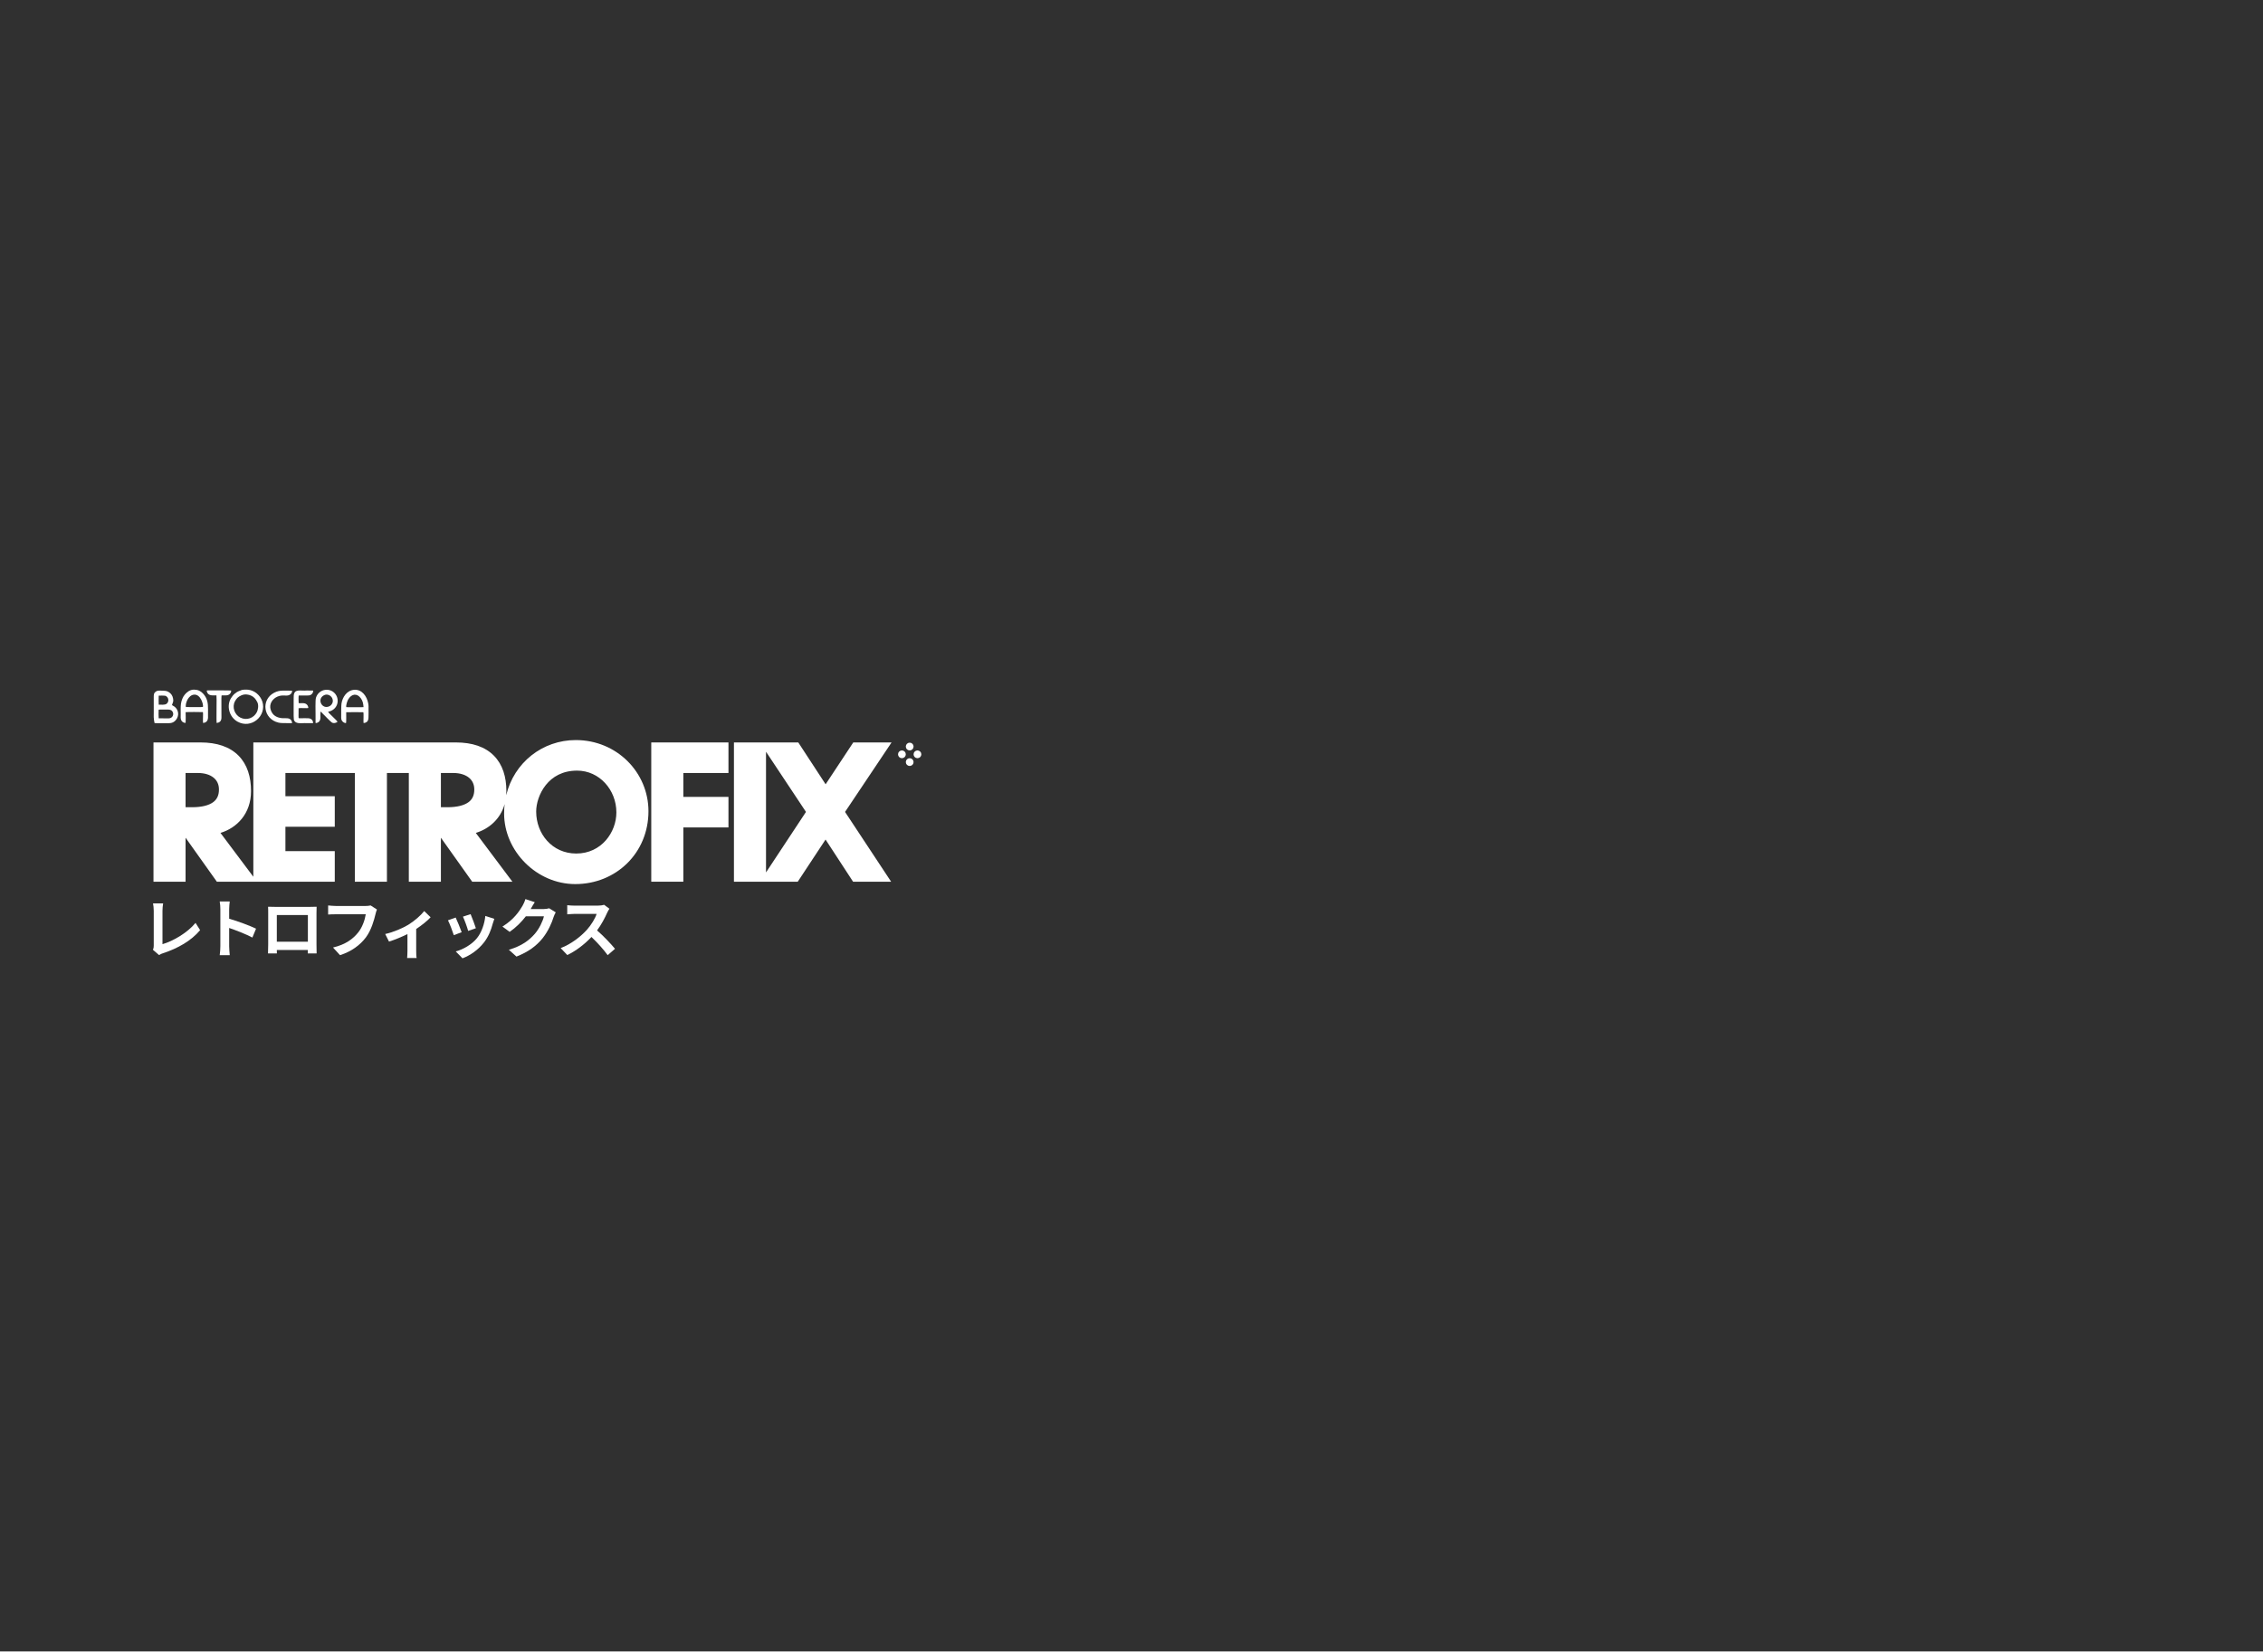
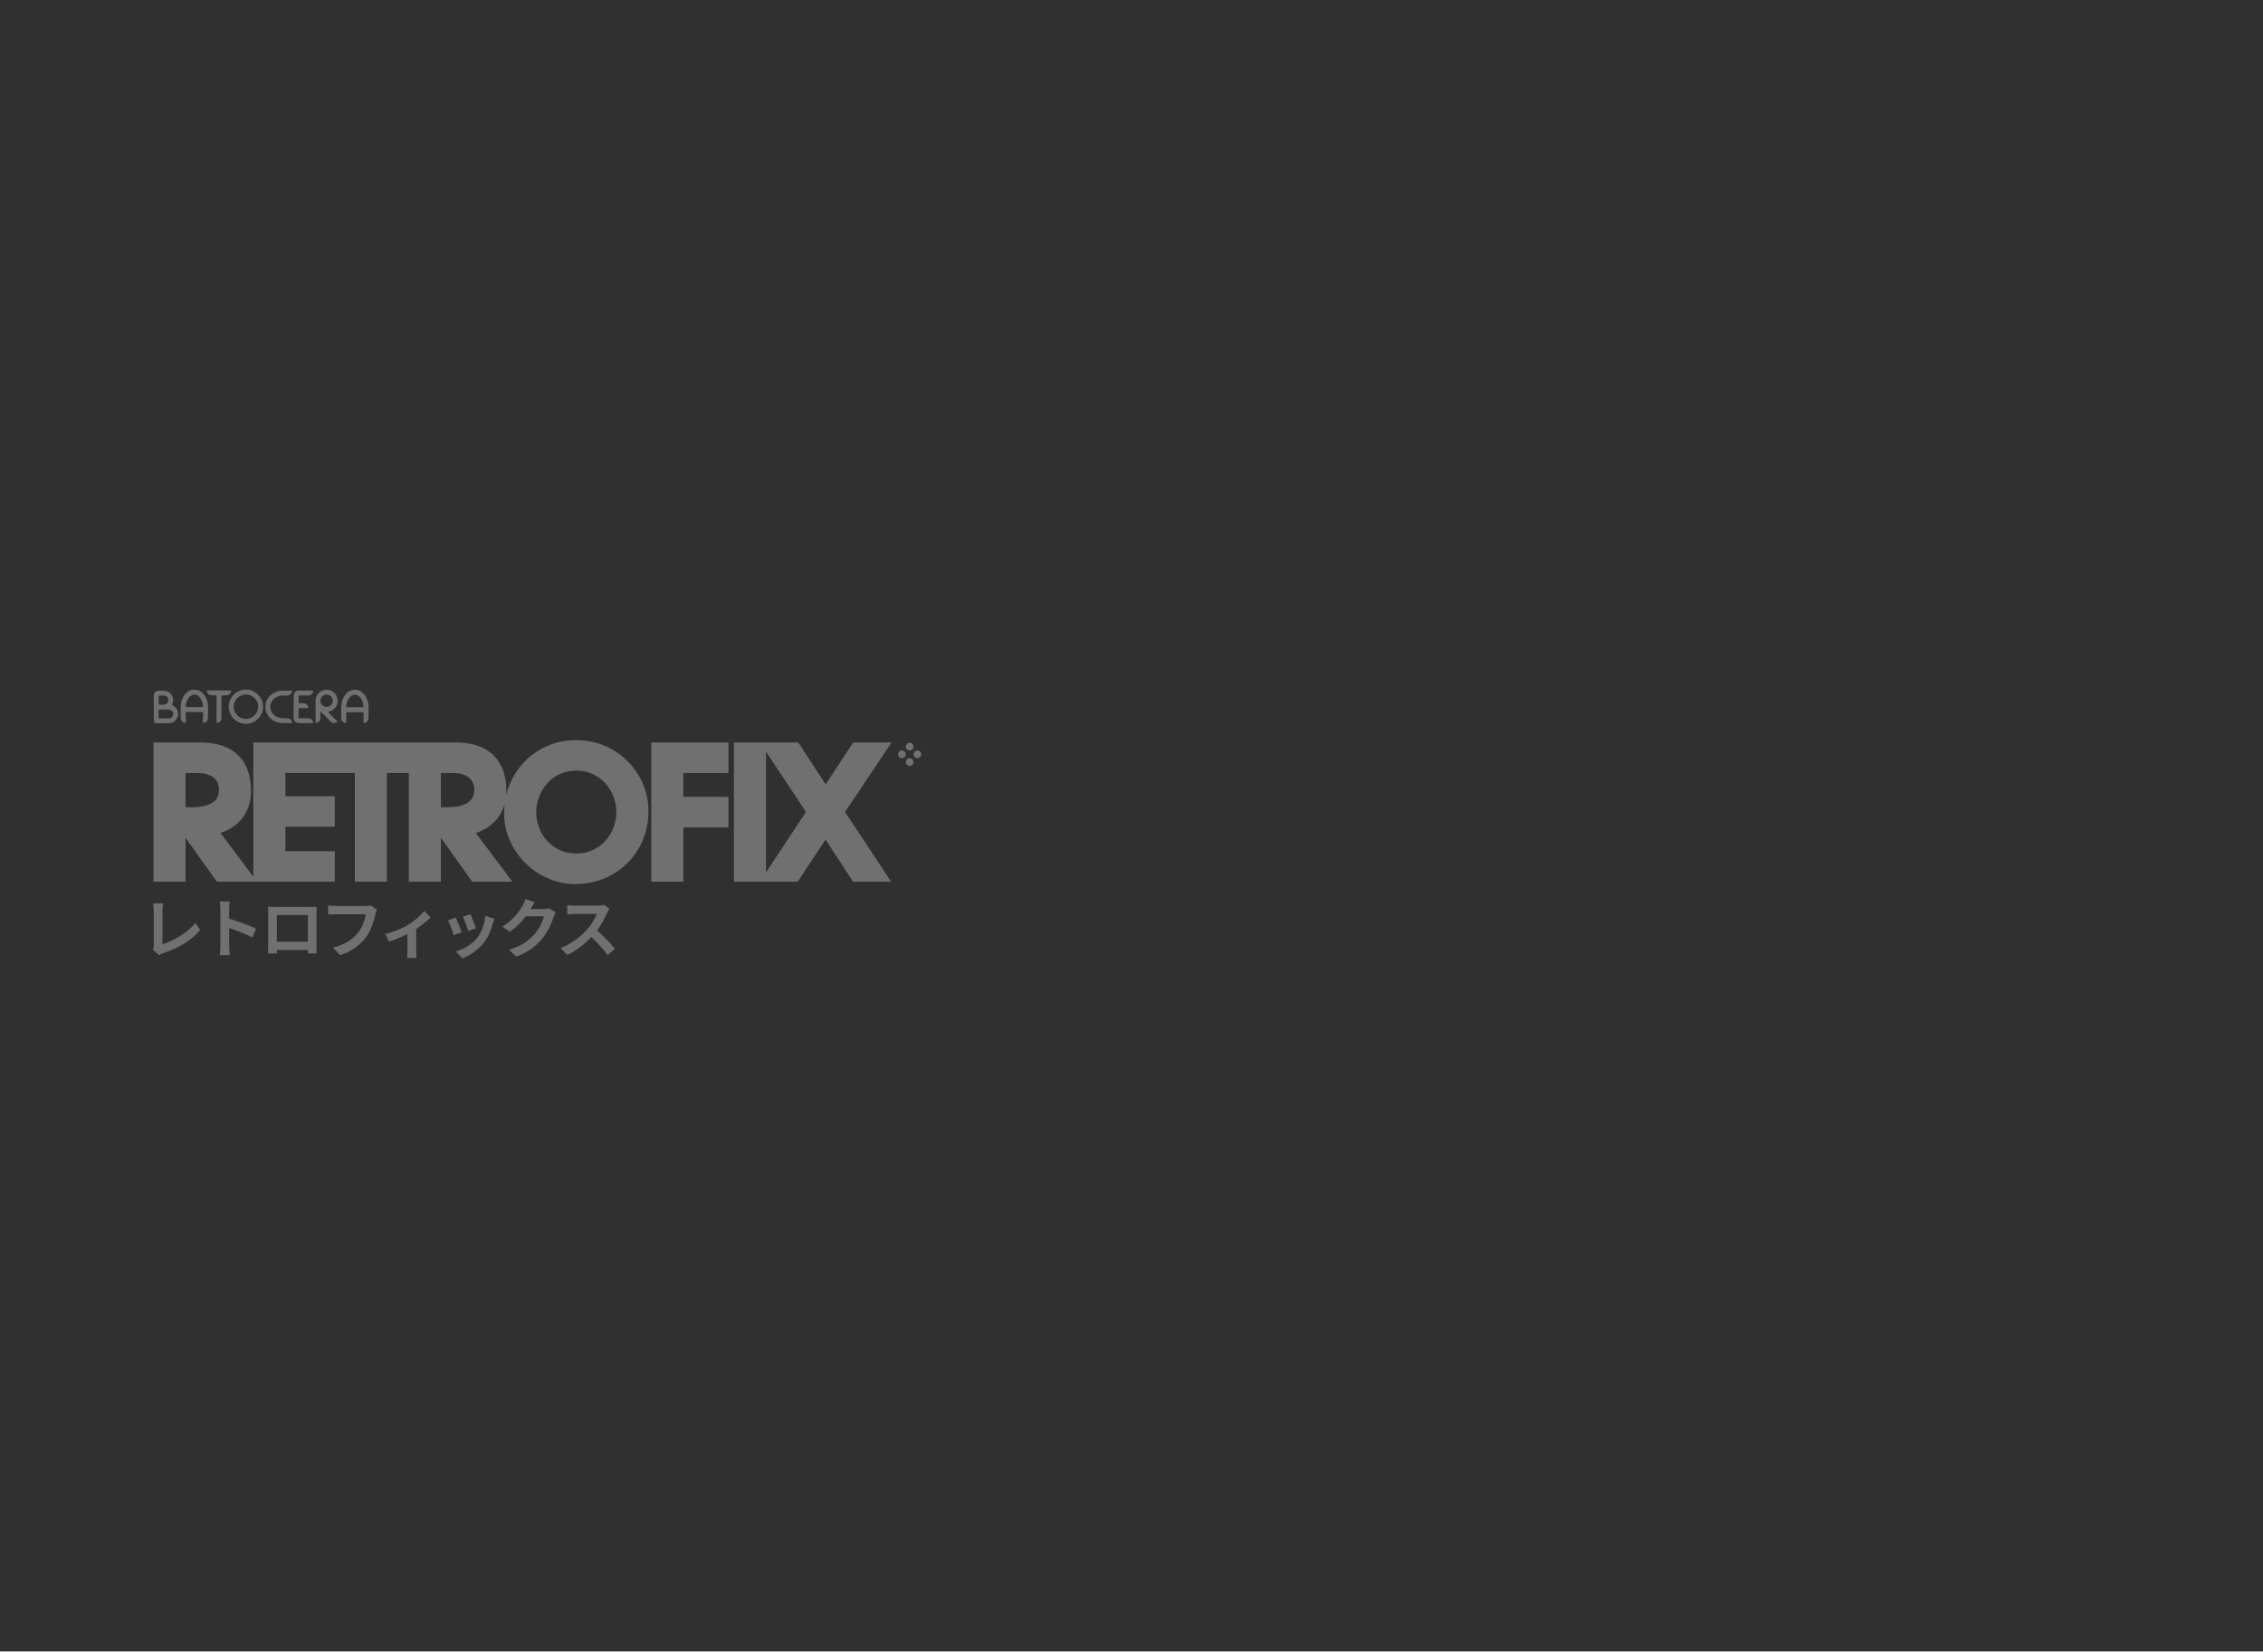
<svg xmlns="http://www.w3.org/2000/svg" width="1480" height="1080" viewBox="0 0 1480 1080" fill="none">
  <rect width="1480" height="1080" fill="#303030" />
-   <path d="M596.477 488.236C596.477 489.087 595.787 489.777 594.936 489.777C594.085 489.777 593.396 489.087 593.396 488.236C593.396 487.385 594.085 486.695 594.936 486.695C595.787 486.695 596.477 487.385 596.477 488.236Z" fill="white" stroke="white" stroke-width="2" />
-   <path d="M591.395 493.318C591.395 494.169 590.705 494.859 589.854 494.859C589.003 494.859 588.313 494.169 588.313 493.318C588.313 492.467 589.003 491.777 589.854 491.777C590.705 491.777 591.395 492.467 591.395 493.318Z" fill="white" stroke="white" stroke-width="2" />
-   <path d="M601.558 493.318C601.558 494.169 600.868 494.859 600.017 494.859C599.166 494.859 598.477 494.169 598.477 493.318C598.477 492.467 599.166 491.777 600.017 491.777C600.868 491.777 601.558 492.467 601.558 493.318Z" fill="white" stroke="white" stroke-width="2" />
-   <path d="M596.477 498.4C596.477 499.251 595.787 499.94 594.936 499.94C594.085 499.94 593.396 499.251 593.396 498.4C593.396 497.549 594.085 496.859 594.936 496.859C595.787 496.859 596.477 497.549 596.477 498.4Z" fill="white" stroke="white" stroke-width="2" />
-   <path fill-rule="evenodd" clip-rule="evenodd" d="M103.788 469.775C103.653 469.138 103.705 464.871 103.759 464.125C104.621 464.002 105.373 464.025 106.132 464.047C106.304 464.052 106.476 464.058 106.649 464.061C106.991 464.068 107.404 464.055 107.851 464.041C109.336 463.995 111.19 463.938 112.031 464.551C113.562 465.665 113.741 467.863 112.265 469.127C111.461 469.815 110.517 469.832 109.454 469.807C108.445 469.784 107.464 469.786 106.485 469.788L106.484 469.788L106.484 469.788C105.592 469.791 104.7 469.793 103.788 469.775ZM103.812 460.846C103.791 460.762 103.688 455.831 103.794 455.202C103.797 455.185 103.802 455.165 103.805 455.148C103.808 455.137 103.81 455.127 103.812 455.118L103.857 454.953C104.323 454.889 107.534 454.874 107.912 454.981C110.859 455.821 110.74 459.932 108.096 460.668C107.142 460.934 105.877 460.897 104.79 460.865C104.44 460.855 104.109 460.845 103.812 460.846ZM101.175 472.887L101.082 472.878C100.984 472.316 100.867 471.714 100.73 471.072C100.492 469.623 100.516 468.384 100.542 467.062C100.548 466.736 100.555 466.405 100.557 466.065L100.548 456.2C100.539 454.304 100.536 453.296 101.909 452.277C102.901 451.541 104.402 451.625 105.71 451.697C106.021 451.715 106.32 451.731 106.599 451.736C108.591 451.772 109.415 451.964 110.712 452.845C111.843 453.614 112.8 454.86 113.151 456.639C113.502 458.422 113.244 459.037 112.917 459.816C112.767 460.172 112.604 460.562 112.477 461.114C112.588 461.232 112.816 461.357 113.103 461.515C113.602 461.791 114.283 462.166 114.854 462.778C117.343 465.451 116.855 469.181 114.53 471.414C112.767 473.108 110.747 473.044 108.414 472.969L108.408 472.969C108.295 472.965 108.181 472.962 108.066 472.958C107.171 472.931 106.27 472.95 105.366 472.968C103.971 472.996 102.57 473.025 101.175 472.887Z" fill="white" />
-   <path fill-rule="evenodd" clip-rule="evenodd" d="M157.847 454.756C160.15 453.745 162.565 454.141 164.288 454.967C166.187 455.878 167.113 456.986 168.27 459.181C169.31 461.155 168.743 464.232 168.029 465.65C165.993 469.697 161.296 471.324 157.257 469.343C153.4 467.451 151.614 462.444 153.672 458.631C154.626 456.863 155.625 455.732 157.847 454.756ZM157.551 451.486C156.844 451.87 155.594 451.934 153.61 453.584C152.513 454.497 151.78 455.471 151.067 456.626C148.047 461.516 149.776 468.855 155.339 471.955C164.389 476.996 174.589 468.157 171.553 458.782C170.204 454.617 166.409 451.563 162.476 451.099C161.376 450.969 158.7 450.864 157.551 451.486Z" fill="white" />
-   <path fill-rule="evenodd" clip-rule="evenodd" d="M226.475 462.486C226.099 461.314 227.21 458.273 227.701 457.439C229.87 453.758 233.433 453.132 235.989 456.661C237.188 458.316 237.616 460.144 237.743 462.444C237.183 462.612 228.383 462.45 226.475 462.486ZM226.313 472.828C226.51 472.326 226.415 466.841 226.412 465.806C226.75 465.718 237.304 465.71 237.635 465.809C237.827 466.446 237.742 468.53 237.746 469.34C237.749 470.134 237.627 472.274 237.814 472.891C241.589 472.49 240.876 469.35 241.015 467.647C241.106 466.542 241.009 465.108 241.016 463.926C241.023 462.454 241.119 461.663 240.817 460.01C239.958 455.314 236.716 450.87 231.846 451.11C226.688 451.365 223.877 456.232 223.325 460.204C223.143 461.514 223.112 466.038 223.147 467.51C223.172 468.557 222.953 470.28 223.558 471.242C224.104 472.108 225.189 473.02 226.313 472.828Z" fill="white" />
-   <path fill-rule="evenodd" clip-rule="evenodd" d="M121.54 462.397C121.113 459.946 123.074 454.647 126.897 454.29C131.198 453.889 133.149 460.738 132.733 462.309C132.034 462.553 125.829 462.4 124.265 462.432C123.337 462.451 122.371 462.328 121.54 462.397ZM121.402 472.746C121.499 470.766 121.463 467.703 121.401 465.76C121.712 465.617 132.241 465.598 132.687 465.72C132.887 466.412 132.745 468.394 132.753 469.215C132.76 470.104 132.665 472.077 132.829 472.828C135.966 472.476 136.205 470.15 136.033 467.542L136.053 463.843C136.074 459.859 135.663 456.644 132.74 453.525C131.281 451.968 129.522 451.052 126.926 451.021C124.083 450.987 122.079 452.807 120.847 454.263C119.638 455.691 118.691 457.947 118.373 460.123C118.047 462.354 118.204 465.057 118.18 467.394C118.169 468.542 117.997 470.081 118.594 471.18C119.118 472.145 120.256 472.861 121.402 472.746Z" fill="white" />
-   <path fill-rule="evenodd" clip-rule="evenodd" d="M211.956 454.652C214.194 453.549 216.514 454.955 217.285 456.652C218.363 459.026 217.019 461.205 215.234 461.971C210.393 464.049 207.072 457.059 211.956 454.652ZM209.59 465.425C210.059 465.541 210.408 466.04 210.917 466.556C211.969 467.621 216.341 472.107 217.023 472.502C218.277 473.23 219.561 472.873 220.73 472.086C220.46 471.158 215.04 466.609 214.575 465.498C220.448 464.336 222.173 458.616 219.843 454.64C216.722 449.315 208.558 450.089 206.627 456.36C206.149 457.914 206.382 465.594 206.37 467.492L206.366 472.169C206.362 472.58 206.252 472.791 206.605 472.852C207.038 472.926 208.105 472.442 208.386 472.199C210.182 470.644 209.314 468.452 209.59 465.425Z" fill="white" />
-   <path fill-rule="evenodd" clip-rule="evenodd" d="M204.815 472.844C204.355 468.762 200.781 469.923 198.276 469.71C197.712 469.662 195.666 469.869 195.398 469.648L195.311 469.511C195.304 469.493 195.284 469.459 195.277 469.436C195.17 469.105 195.287 467.117 195.261 466.456C195.221 465.419 195.251 464.195 195.271 463.165C196.521 462.861 200.877 463.372 201.665 462.972C201.555 461.364 200.555 460.393 199.483 460.044C198.327 459.668 196.004 460.031 195.331 459.833C195.238 459.392 195.178 455.276 195.36 454.865L201.171 454.835C202.318 454.882 203.107 454.644 203.842 453.982C204.374 453.503 204.946 452.568 204.766 451.631L200.68 451.585C200.137 451.588 199.651 451.656 199.123 451.644C194.618 451.541 191.883 450.884 192.061 456.519C192.131 458.757 191.895 469.426 192.177 470.592C192.885 473.523 196.599 472.95 199.094 472.909C200.085 472.893 200.956 472.965 201.94 472.913C202.808 472.868 204.013 473.047 204.815 472.844Z" fill="white" />
-   <path fill-rule="evenodd" clip-rule="evenodd" d="M191.01 451.69L185.263 451.649C183.052 451.648 181.229 452.026 179.318 453.026C170.415 457.684 172.232 470.287 182.125 472.591C183.998 473.027 185.779 472.838 187.768 472.915C188.204 472.932 188.694 472.915 189.16 472.91C190.745 472.891 191.419 473.363 190.803 471.74C189.788 469.066 186.773 469.818 184.916 469.707C181.197 469.485 178.206 467.955 177.032 464.176C175.876 460.455 178.116 457.019 181.476 455.571C185.426 453.869 187.821 455.946 190.034 453.988C190.602 453.487 191.11 452.645 191.01 451.69Z" fill="white" />
-   <path fill-rule="evenodd" clip-rule="evenodd" d="M141.561 454.778C141.826 455.854 141.398 471.458 141.708 472.837C145.508 472.303 144.741 469.351 144.818 467.354C144.886 465.561 144.698 455.158 144.882 454.91C145.054 454.678 145.668 454.778 145.852 454.783C146.611 454.806 148.554 454.804 149.147 454.572C150.49 454.048 151.231 452.919 151.191 451.611C150.822 451.487 137.92 451.483 135.997 451.511C135.167 451.523 135.097 451.568 135.362 452.468C136.219 455.382 139.515 454.677 141.561 454.778Z" fill="white" />
-   <path fill-rule="evenodd" clip-rule="evenodd" d="M376.552 484C354.816 484 336.157 498.694 331.057 520.095C331.129 519.199 331.166 518.28 331.166 517.339C331.166 508.174 328.778 500.04 323.017 494.211C317.245 488.37 308.79 485.553 298.16 485.553H165.684V573.386L144.185 544.721C154.838 541.483 164.175 532.268 164.175 517.339C164.175 508.174 161.787 500.04 156.026 494.211C150.254 488.37 141.798 485.553 131.168 485.553H100.38V576.634H121.359V547.865L141.824 576.634H218.941V556.653H186.664V540.696H218.941V520.715H186.664V505.534H232.074V576.634H253.053V505.534H267.371V576.634H288.351V547.865L308.816 576.634H335.111L311.176 544.721C319.621 542.154 327.238 535.832 330.033 525.886C329.801 527.873 329.681 529.906 329.681 531.981C329.681 556.658 351.003 578.187 376.22 578.187C402.809 578.187 424.09 557.946 424.09 530.539C424.09 505.173 403.41 484 376.552 484ZM125.622 527.924H121.359V505.534H129.504C134.037 505.534 137.497 506.785 139.733 508.626C141.883 510.397 143.195 512.935 143.195 516.341C143.195 520.365 141.753 522.953 139.287 524.712C136.584 526.64 132.136 527.924 125.622 527.924ZM292.613 527.924H288.351V505.534H296.496C301.028 505.534 304.488 506.785 306.724 508.626C308.875 510.397 310.187 512.935 310.187 516.341C310.187 520.365 308.745 522.953 306.278 524.712C303.575 526.64 299.128 527.924 292.613 527.924ZM350.66 530.761C350.66 525.631 352.617 518.816 356.992 513.36C361.247 508.053 367.81 503.981 377.44 503.981C391.919 503.981 403.11 516.477 403.11 531.315C403.11 544.365 393.285 558.206 376.885 558.206C361.052 558.206 350.66 545.252 350.66 530.761Z" fill="white" />
-   <path d="M476.411 485.553H425.927V576.634H446.906V541.139H476.411V521.158H446.906V505.534H476.411V485.553Z" fill="white" />
-   <path fill-rule="evenodd" clip-rule="evenodd" d="M522.07 485.553H479.992V576.634H521.725L539.914 549.058L557.906 576.634H582.794L552.658 530.999L583.079 485.553H558.034L539.954 512.916L522.07 485.553ZM527.105 530.989L500.971 570.563V491.628L527.105 530.989Z" fill="white" />
-   <path d="M100 621.139L103.995 624.588C104.963 623.957 105.888 623.663 106.476 623.452C116.401 620.214 125.107 615.21 130.868 608.313L127.883 603.56C122.499 610.121 113.121 615.504 106.266 617.481V595.612C106.266 593.972 106.434 592.458 106.687 590.818H100.084C100.336 592.037 100.547 594.014 100.547 595.612V618.406C100.547 619.373 100.505 620.088 100 621.139Z" fill="white" />
-   <path d="M144.116 618.784C144.116 620.467 143.948 622.99 143.695 624.672H150.256C150.088 622.948 149.877 620.004 149.877 618.784V606.883C154.419 608.439 160.728 610.878 165.059 613.149L167.456 607.345C163.587 605.453 155.513 602.467 149.877 600.827V594.603C149.877 592.878 150.088 591.028 150.256 589.556H143.695C143.99 591.028 144.116 593.131 144.116 594.603V618.784Z" fill="white" />
-   <path d="M175.321 593.005C175.405 594.182 175.405 595.906 175.405 597.084V617.649C175.405 619.668 175.279 623.326 175.279 623.537H181.082C181.082 623.41 181.082 622.443 181.04 621.266H201.311C201.311 622.485 201.269 623.452 201.269 623.537H207.072C207.072 623.368 206.988 619.331 206.988 617.691V597.084C206.988 595.822 206.988 594.266 207.072 593.005C205.558 593.089 203.96 593.089 202.909 593.089H179.779C178.643 593.089 177.045 593.047 175.321 593.005ZM181.04 598.43H201.353V615.883H181.04V598.43Z" fill="white" />
-   <path d="M246.52 594.813L242.399 592.163C241.263 592.458 239.917 592.5 239.076 592.5H219.647C218.259 592.5 215.862 592.29 214.6 592.163V598.093C215.694 598.009 217.712 597.925 219.605 597.925H239.202C238.656 601.5 237.058 606.294 234.282 609.785C230.876 614.032 226.123 617.691 217.796 619.668L222.38 624.672C229.866 622.275 235.46 618.111 239.287 613.065C242.777 608.397 244.628 601.878 245.595 597.757C245.805 596.874 246.142 595.654 246.52 594.813Z" fill="white" />
-   <path d="M251.923 610.836L254.404 615.798C258.063 614.663 262.773 612.728 266.474 610.878V621.981C266.474 623.452 266.348 625.681 266.264 626.522H272.488C272.235 625.681 272.193 623.452 272.193 621.981V607.556C275.936 605.074 279.637 602.088 281.614 599.902L277.45 595.822C275.305 598.556 271.058 602.341 266.979 604.822C263.656 606.841 257.39 609.658 251.923 610.836Z" fill="white" />
-   <path d="M307.772 597.841L302.767 599.481C303.819 601.668 305.669 606.757 306.174 608.817L311.221 607.051C310.632 605.116 308.571 599.649 307.772 597.841ZM323.29 600.911L317.403 599.018C316.898 604.275 314.879 609.869 312.02 613.443C308.529 617.817 302.683 621.013 298.057 622.233L302.473 626.733C307.394 624.882 312.65 621.35 316.562 616.303C319.421 612.602 321.188 608.229 322.281 603.981C322.533 603.14 322.786 602.257 323.29 600.911ZM298.015 600.07L292.969 601.878C293.978 603.729 296.081 609.322 296.796 611.593L301.926 609.658C301.085 607.303 299.067 602.215 298.015 600.07Z" fill="white" />
-   <path d="M349.743 590.019L343.603 588C343.225 589.43 342.341 591.364 341.711 592.416C339.608 596.033 335.949 601.458 328.589 605.958L333.299 609.448C337.421 606.63 341.08 602.93 343.897 599.271H355.715C355.042 602.425 352.603 607.472 349.743 610.752C346.084 614.915 341.416 618.574 332.795 621.139L337.757 625.597C345.664 622.485 350.752 618.616 354.748 613.738C358.533 609.028 360.93 603.434 362.065 599.691C362.402 598.64 362.99 597.462 363.453 596.663L359.163 594.014C358.196 594.308 356.808 594.519 355.505 594.519H347.052C347.094 594.434 347.136 594.392 347.178 594.308C347.682 593.383 348.776 591.491 349.743 590.019Z" fill="white" />
-   <path d="M398.558 594.308L395.109 591.743C394.268 592.037 392.586 592.29 390.777 592.29H375.932C374.67 592.29 372.105 592.163 370.969 591.995V597.967C371.853 597.925 374.166 597.673 375.932 597.673H390.189C389.263 600.659 386.698 604.822 383.922 607.976C379.969 612.392 373.451 617.523 366.68 620.046L371.011 624.588C376.773 621.854 382.366 617.481 386.824 612.77C390.777 616.597 394.688 620.887 397.422 624.672L402.216 620.509C399.735 617.481 394.646 612.098 390.483 608.481C393.301 604.696 395.656 600.196 397.086 596.916C397.464 596.075 398.221 594.771 398.558 594.308Z" fill="white" />
+   <g opacity="0.31">
+     <path d="M596.477 488.236C596.477 489.087 595.787 489.777 594.936 489.777C594.085 489.777 593.396 489.087 593.396 488.236C593.396 487.385 594.085 486.695 594.936 486.695C595.787 486.695 596.477 487.385 596.477 488.236Z" fill="white" stroke="white" stroke-width="2" />
+     <path d="M591.395 493.318C591.395 494.169 590.705 494.859 589.854 494.859C589.003 494.859 588.313 494.169 588.313 493.318C588.313 492.467 589.003 491.777 589.854 491.777C590.705 491.777 591.395 492.467 591.395 493.318Z" fill="white" stroke="white" stroke-width="2" />
+     <path d="M601.558 493.318C601.558 494.169 600.868 494.859 600.017 494.859C599.166 494.859 598.477 494.169 598.477 493.318C598.477 492.467 599.166 491.777 600.017 491.777C600.868 491.777 601.558 492.467 601.558 493.318Z" fill="white" stroke="white" stroke-width="2" />
+     <path d="M596.477 498.4C596.477 499.251 595.787 499.94 594.936 499.94C594.085 499.94 593.396 499.251 593.396 498.4C593.396 497.549 594.085 496.859 594.936 496.859C595.787 496.859 596.477 497.549 596.477 498.4Z" fill="white" stroke="white" stroke-width="2" />
+     <path fill-rule="evenodd" clip-rule="evenodd" d="M103.788 469.775C103.653 469.138 103.705 464.871 103.759 464.125C104.621 464.002 105.373 464.025 106.132 464.047C106.304 464.052 106.476 464.058 106.649 464.061C106.991 464.068 107.404 464.055 107.851 464.041C109.336 463.995 111.19 463.938 112.031 464.551C113.562 465.665 113.741 467.863 112.265 469.127C111.461 469.815 110.517 469.832 109.454 469.807C108.445 469.784 107.464 469.786 106.485 469.788L106.484 469.788L106.484 469.788C105.592 469.791 104.7 469.793 103.788 469.775ZM103.812 460.846C103.791 460.762 103.688 455.831 103.794 455.202C103.797 455.185 103.802 455.165 103.805 455.148C103.808 455.137 103.81 455.127 103.812 455.118L103.857 454.953C104.323 454.889 107.534 454.874 107.912 454.981C110.859 455.821 110.74 459.932 108.096 460.668C107.142 460.934 105.877 460.897 104.79 460.865C104.44 460.855 104.109 460.845 103.812 460.846ZM101.175 472.887L101.082 472.878C100.984 472.316 100.867 471.714 100.73 471.072C100.492 469.623 100.516 468.384 100.542 467.062C100.548 466.736 100.555 466.405 100.557 466.065L100.548 456.2C100.539 454.304 100.536 453.296 101.909 452.277C102.901 451.541 104.402 451.625 105.71 451.697C106.021 451.715 106.32 451.731 106.599 451.736C108.591 451.772 109.415 451.964 110.712 452.845C111.843 453.614 112.8 454.86 113.151 456.639C113.502 458.422 113.244 459.037 112.917 459.816C112.767 460.172 112.604 460.562 112.477 461.114C112.588 461.232 112.816 461.357 113.103 461.515C113.602 461.791 114.283 462.166 114.854 462.778C117.343 465.451 116.855 469.181 114.53 471.414C112.767 473.108 110.747 473.044 108.414 472.969L108.408 472.969C108.295 472.965 108.181 472.962 108.066 472.958C107.171 472.931 106.27 472.95 105.366 472.968C103.971 472.996 102.57 473.025 101.175 472.887Z" fill="white" />
+     <path fill-rule="evenodd" clip-rule="evenodd" d="M157.847 454.756C160.15 453.745 162.565 454.141 164.288 454.967C166.187 455.878 167.113 456.986 168.27 459.181C169.31 461.155 168.743 464.232 168.029 465.65C165.993 469.697 161.296 471.324 157.257 469.343C153.4 467.451 151.614 462.444 153.672 458.631C154.626 456.863 155.625 455.732 157.847 454.756ZM157.551 451.486C156.844 451.87 155.594 451.934 153.61 453.584C152.513 454.497 151.78 455.471 151.067 456.626C148.047 461.516 149.776 468.855 155.339 471.955C164.389 476.996 174.589 468.157 171.553 458.782C170.204 454.617 166.409 451.563 162.476 451.099C161.376 450.969 158.7 450.864 157.551 451.486Z" fill="white" />
+     <path fill-rule="evenodd" clip-rule="evenodd" d="M226.475 462.486C226.099 461.314 227.21 458.273 227.701 457.439C229.87 453.758 233.433 453.132 235.989 456.661C237.188 458.316 237.616 460.144 237.743 462.444C237.183 462.612 228.383 462.45 226.475 462.486ZM226.313 472.828C226.51 472.326 226.415 466.841 226.412 465.806C226.75 465.718 237.304 465.71 237.635 465.809C237.827 466.446 237.742 468.53 237.746 469.34C237.749 470.134 237.627 472.274 237.814 472.891C241.589 472.49 240.876 469.35 241.015 467.647C241.106 466.542 241.009 465.108 241.016 463.926C241.023 462.454 241.119 461.663 240.817 460.01C239.958 455.314 236.716 450.87 231.846 451.11C226.688 451.365 223.877 456.232 223.325 460.204C223.143 461.514 223.112 466.038 223.147 467.51C223.172 468.557 222.953 470.28 223.558 471.242C224.104 472.108 225.189 473.02 226.313 472.828Z" fill="white" />
+     <path fill-rule="evenodd" clip-rule="evenodd" d="M121.54 462.397C121.113 459.946 123.074 454.647 126.897 454.29C131.198 453.889 133.149 460.738 132.733 462.309C132.034 462.553 125.829 462.4 124.265 462.432C123.337 462.451 122.371 462.328 121.54 462.397ZM121.402 472.746C121.499 470.766 121.463 467.703 121.401 465.76C121.712 465.617 132.241 465.598 132.687 465.72C132.887 466.412 132.745 468.394 132.753 469.215C132.76 470.104 132.665 472.077 132.829 472.828C135.966 472.476 136.205 470.15 136.033 467.542L136.053 463.843C136.074 459.859 135.663 456.644 132.74 453.525C131.281 451.968 129.522 451.052 126.926 451.021C124.083 450.987 122.079 452.807 120.847 454.263C119.638 455.691 118.691 457.947 118.373 460.123C118.047 462.354 118.204 465.057 118.18 467.394C118.169 468.542 117.997 470.081 118.594 471.18C119.118 472.145 120.256 472.861 121.402 472.746Z" fill="white" />
+     <path fill-rule="evenodd" clip-rule="evenodd" d="M211.956 454.652C214.194 453.549 216.514 454.955 217.285 456.652C218.363 459.026 217.019 461.205 215.234 461.971C210.393 464.049 207.072 457.059 211.956 454.652ZM209.59 465.425C210.059 465.541 210.408 466.04 210.917 466.556C211.969 467.621 216.341 472.107 217.023 472.502C218.277 473.23 219.561 472.873 220.73 472.086C220.46 471.158 215.04 466.609 214.575 465.498C220.448 464.336 222.173 458.616 219.843 454.64C216.722 449.315 208.558 450.089 206.627 456.36C206.149 457.914 206.382 465.594 206.37 467.492L206.366 472.169C206.362 472.58 206.252 472.791 206.605 472.852C207.038 472.926 208.105 472.442 208.386 472.199C210.182 470.644 209.314 468.452 209.59 465.425Z" fill="white" />
+     <path fill-rule="evenodd" clip-rule="evenodd" d="M204.815 472.844C204.355 468.762 200.781 469.923 198.276 469.71C197.712 469.662 195.666 469.869 195.398 469.648L195.311 469.511C195.304 469.493 195.284 469.459 195.277 469.436C195.17 469.105 195.287 467.117 195.261 466.456C195.221 465.419 195.251 464.195 195.271 463.165C196.521 462.861 200.877 463.372 201.665 462.972C201.555 461.364 200.555 460.393 199.483 460.044C198.327 459.668 196.004 460.031 195.331 459.833C195.238 459.392 195.178 455.276 195.36 454.865L201.171 454.835C202.318 454.882 203.107 454.644 203.842 453.982C204.374 453.503 204.946 452.568 204.766 451.631L200.68 451.585C200.137 451.588 199.651 451.656 199.123 451.644C194.618 451.541 191.883 450.884 192.061 456.519C192.131 458.757 191.895 469.426 192.177 470.592C192.885 473.523 196.599 472.95 199.094 472.909C200.085 472.893 200.956 472.965 201.94 472.913C202.808 472.868 204.013 473.047 204.815 472.844Z" fill="white" />
+     <path fill-rule="evenodd" clip-rule="evenodd" d="M191.01 451.69L185.263 451.649C183.052 451.648 181.229 452.026 179.318 453.026C170.415 457.684 172.232 470.287 182.125 472.591C183.998 473.027 185.779 472.838 187.768 472.915C188.204 472.932 188.694 472.915 189.16 472.91C190.745 472.891 191.419 473.363 190.803 471.74C189.788 469.066 186.773 469.818 184.916 469.707C181.197 469.485 178.206 467.955 177.032 464.176C175.876 460.455 178.116 457.019 181.476 455.571C185.426 453.869 187.821 455.946 190.034 453.988C190.602 453.487 191.11 452.645 191.01 451.69Z" fill="white" />
+     <path fill-rule="evenodd" clip-rule="evenodd" d="M141.561 454.778C141.826 455.854 141.398 471.458 141.708 472.837C145.508 472.303 144.741 469.351 144.818 467.354C144.886 465.561 144.698 455.158 144.882 454.91C145.054 454.678 145.668 454.778 145.852 454.783C146.611 454.806 148.554 454.804 149.147 454.572C150.49 454.048 151.231 452.919 151.191 451.611C150.822 451.487 137.92 451.483 135.997 451.511C135.167 451.523 135.097 451.568 135.362 452.468C136.219 455.382 139.515 454.677 141.561 454.778Z" fill="white" />
+     <path fill-rule="evenodd" clip-rule="evenodd" d="M376.552 484C354.816 484 336.157 498.694 331.057 520.095C331.129 519.199 331.166 518.28 331.166 517.339C331.166 508.174 328.778 500.04 323.017 494.211C317.245 488.37 308.79 485.553 298.16 485.553H165.684V573.386L144.185 544.721C154.838 541.483 164.175 532.268 164.175 517.339C164.175 508.174 161.787 500.04 156.026 494.211C150.254 488.37 141.798 485.553 131.168 485.553H100.38V576.634H121.359V547.865L141.824 576.634H218.941V556.653H186.664V540.696H218.941V520.715H186.664V505.534H232.074V576.634H253.053V505.534H267.371V576.634H288.351V547.865L308.816 576.634H335.111L311.176 544.721C319.621 542.154 327.238 535.832 330.033 525.886C329.801 527.873 329.681 529.906 329.681 531.981C329.681 556.658 351.003 578.187 376.22 578.187C402.809 578.187 424.09 557.946 424.09 530.539C424.09 505.173 403.41 484 376.552 484ZM125.622 527.924H121.359V505.534H129.504C134.037 505.534 137.497 506.785 139.733 508.626C141.883 510.397 143.195 512.935 143.195 516.341C143.195 520.365 141.753 522.953 139.287 524.712C136.584 526.64 132.136 527.924 125.622 527.924ZM292.613 527.924H288.351V505.534H296.496C301.028 505.534 304.488 506.785 306.724 508.626C308.875 510.397 310.187 512.935 310.187 516.341C310.187 520.365 308.745 522.953 306.278 524.712C303.575 526.64 299.128 527.924 292.613 527.924ZM350.66 530.761C350.66 525.631 352.617 518.816 356.992 513.36C361.247 508.053 367.81 503.981 377.44 503.981C391.919 503.981 403.11 516.477 403.11 531.315C403.11 544.365 393.285 558.206 376.885 558.206C361.052 558.206 350.66 545.252 350.66 530.761Z" fill="white" />
+     <path d="M476.411 485.553H425.927V576.634H446.906V541.139H476.411V521.158H446.906V505.534H476.411V485.553Z" fill="white" />
+     <path fill-rule="evenodd" clip-rule="evenodd" d="M522.07 485.553H479.992V576.634H521.725L539.914 549.058L557.906 576.634H582.794L552.658 530.999L583.079 485.553H558.034L539.954 512.916L522.07 485.553ZM527.105 530.989L500.971 570.563V491.628L527.105 530.989Z" fill="white" />
+     <path d="M100 621.139L103.995 624.588C104.963 623.957 105.888 623.663 106.476 623.452C116.401 620.214 125.107 615.21 130.868 608.313L127.883 603.56C122.499 610.121 113.121 615.504 106.266 617.481V595.612C106.266 593.972 106.434 592.458 106.687 590.818H100.084C100.336 592.037 100.547 594.014 100.547 595.612V618.406C100.547 619.373 100.505 620.088 100 621.139Z" fill="white" />
+     <path d="M144.116 618.784C144.116 620.467 143.948 622.99 143.695 624.672H150.256C150.088 622.948 149.877 620.004 149.877 618.784V606.883C154.419 608.439 160.728 610.878 165.059 613.149L167.456 607.345C163.587 605.453 155.513 602.467 149.877 600.827V594.603C149.877 592.878 150.088 591.028 150.256 589.556H143.695C143.99 591.028 144.116 593.131 144.116 594.603V618.784Z" fill="white" />
+     <path d="M175.321 593.005C175.405 594.182 175.405 595.906 175.405 597.084V617.649C175.405 619.668 175.279 623.326 175.279 623.537H181.082C181.082 623.41 181.082 622.443 181.04 621.266H201.311C201.311 622.485 201.269 623.452 201.269 623.537H207.072C207.072 623.368 206.988 619.331 206.988 617.691V597.084C206.988 595.822 206.988 594.266 207.072 593.005C205.558 593.089 203.96 593.089 202.909 593.089H179.779C178.643 593.089 177.045 593.047 175.321 593.005ZM181.04 598.43H201.353V615.883H181.04V598.43Z" fill="white" />
+     <path d="M246.52 594.813L242.399 592.163C241.263 592.458 239.917 592.5 239.076 592.5H219.647C218.259 592.5 215.862 592.29 214.6 592.163V598.093C215.694 598.009 217.712 597.925 219.605 597.925H239.202C238.656 601.5 237.058 606.294 234.282 609.785C230.876 614.032 226.123 617.691 217.796 619.668L222.38 624.672C229.866 622.275 235.46 618.111 239.287 613.065C242.777 608.397 244.628 601.878 245.595 597.757C245.805 596.874 246.142 595.654 246.52 594.813Z" fill="white" />
+     <path d="M251.923 610.836L254.404 615.798C258.063 614.663 262.773 612.728 266.474 610.878V621.981C266.474 623.452 266.348 625.681 266.264 626.522H272.488C272.235 625.681 272.193 623.452 272.193 621.981V607.556C275.936 605.074 279.637 602.088 281.614 599.902L277.45 595.822C275.305 598.556 271.058 602.341 266.979 604.822C263.656 606.841 257.39 609.658 251.923 610.836Z" fill="white" />
+     <path d="M307.772 597.841L302.767 599.481C303.819 601.668 305.669 606.757 306.174 608.817L311.221 607.051C310.632 605.116 308.571 599.649 307.772 597.841ZM323.29 600.911L317.403 599.018C316.898 604.275 314.879 609.869 312.02 613.443C308.529 617.817 302.683 621.013 298.057 622.233L302.473 626.733C307.394 624.882 312.65 621.35 316.562 616.303C319.421 612.602 321.188 608.229 322.281 603.981C322.533 603.14 322.786 602.257 323.29 600.911ZM298.015 600.07L292.969 601.878C293.978 603.729 296.081 609.322 296.796 611.593L301.926 609.658C301.085 607.303 299.067 602.215 298.015 600.07Z" fill="white" />
+     <path d="M349.743 590.019L343.603 588C343.225 589.43 342.341 591.364 341.711 592.416C339.608 596.033 335.949 601.458 328.589 605.958L333.299 609.448C337.421 606.63 341.08 602.93 343.897 599.271H355.715C355.042 602.425 352.603 607.472 349.743 610.752C346.084 614.915 341.416 618.574 332.795 621.139L337.757 625.597C345.664 622.485 350.752 618.616 354.748 613.738C358.533 609.028 360.93 603.434 362.065 599.691C362.402 598.64 362.99 597.462 363.453 596.663L359.163 594.014C358.196 594.308 356.808 594.519 355.505 594.519H347.052C347.094 594.434 347.136 594.392 347.178 594.308C347.682 593.383 348.776 591.491 349.743 590.019Z" fill="white" />
+     <path d="M398.558 594.308L395.109 591.743C394.268 592.037 392.586 592.29 390.777 592.29H375.932C374.67 592.29 372.105 592.163 370.969 591.995V597.967C371.853 597.925 374.166 597.673 375.932 597.673H390.189C389.263 600.659 386.698 604.822 383.922 607.976C379.969 612.392 373.451 617.523 366.68 620.046L371.011 624.588C376.773 621.854 382.366 617.481 386.824 612.77C390.777 616.597 394.688 620.887 397.422 624.672L402.216 620.509C399.735 617.481 394.646 612.098 390.483 608.481C393.301 604.696 395.656 600.196 397.086 596.916C397.464 596.075 398.221 594.771 398.558 594.308Z" fill="white" />
+   </g>
</svg>
